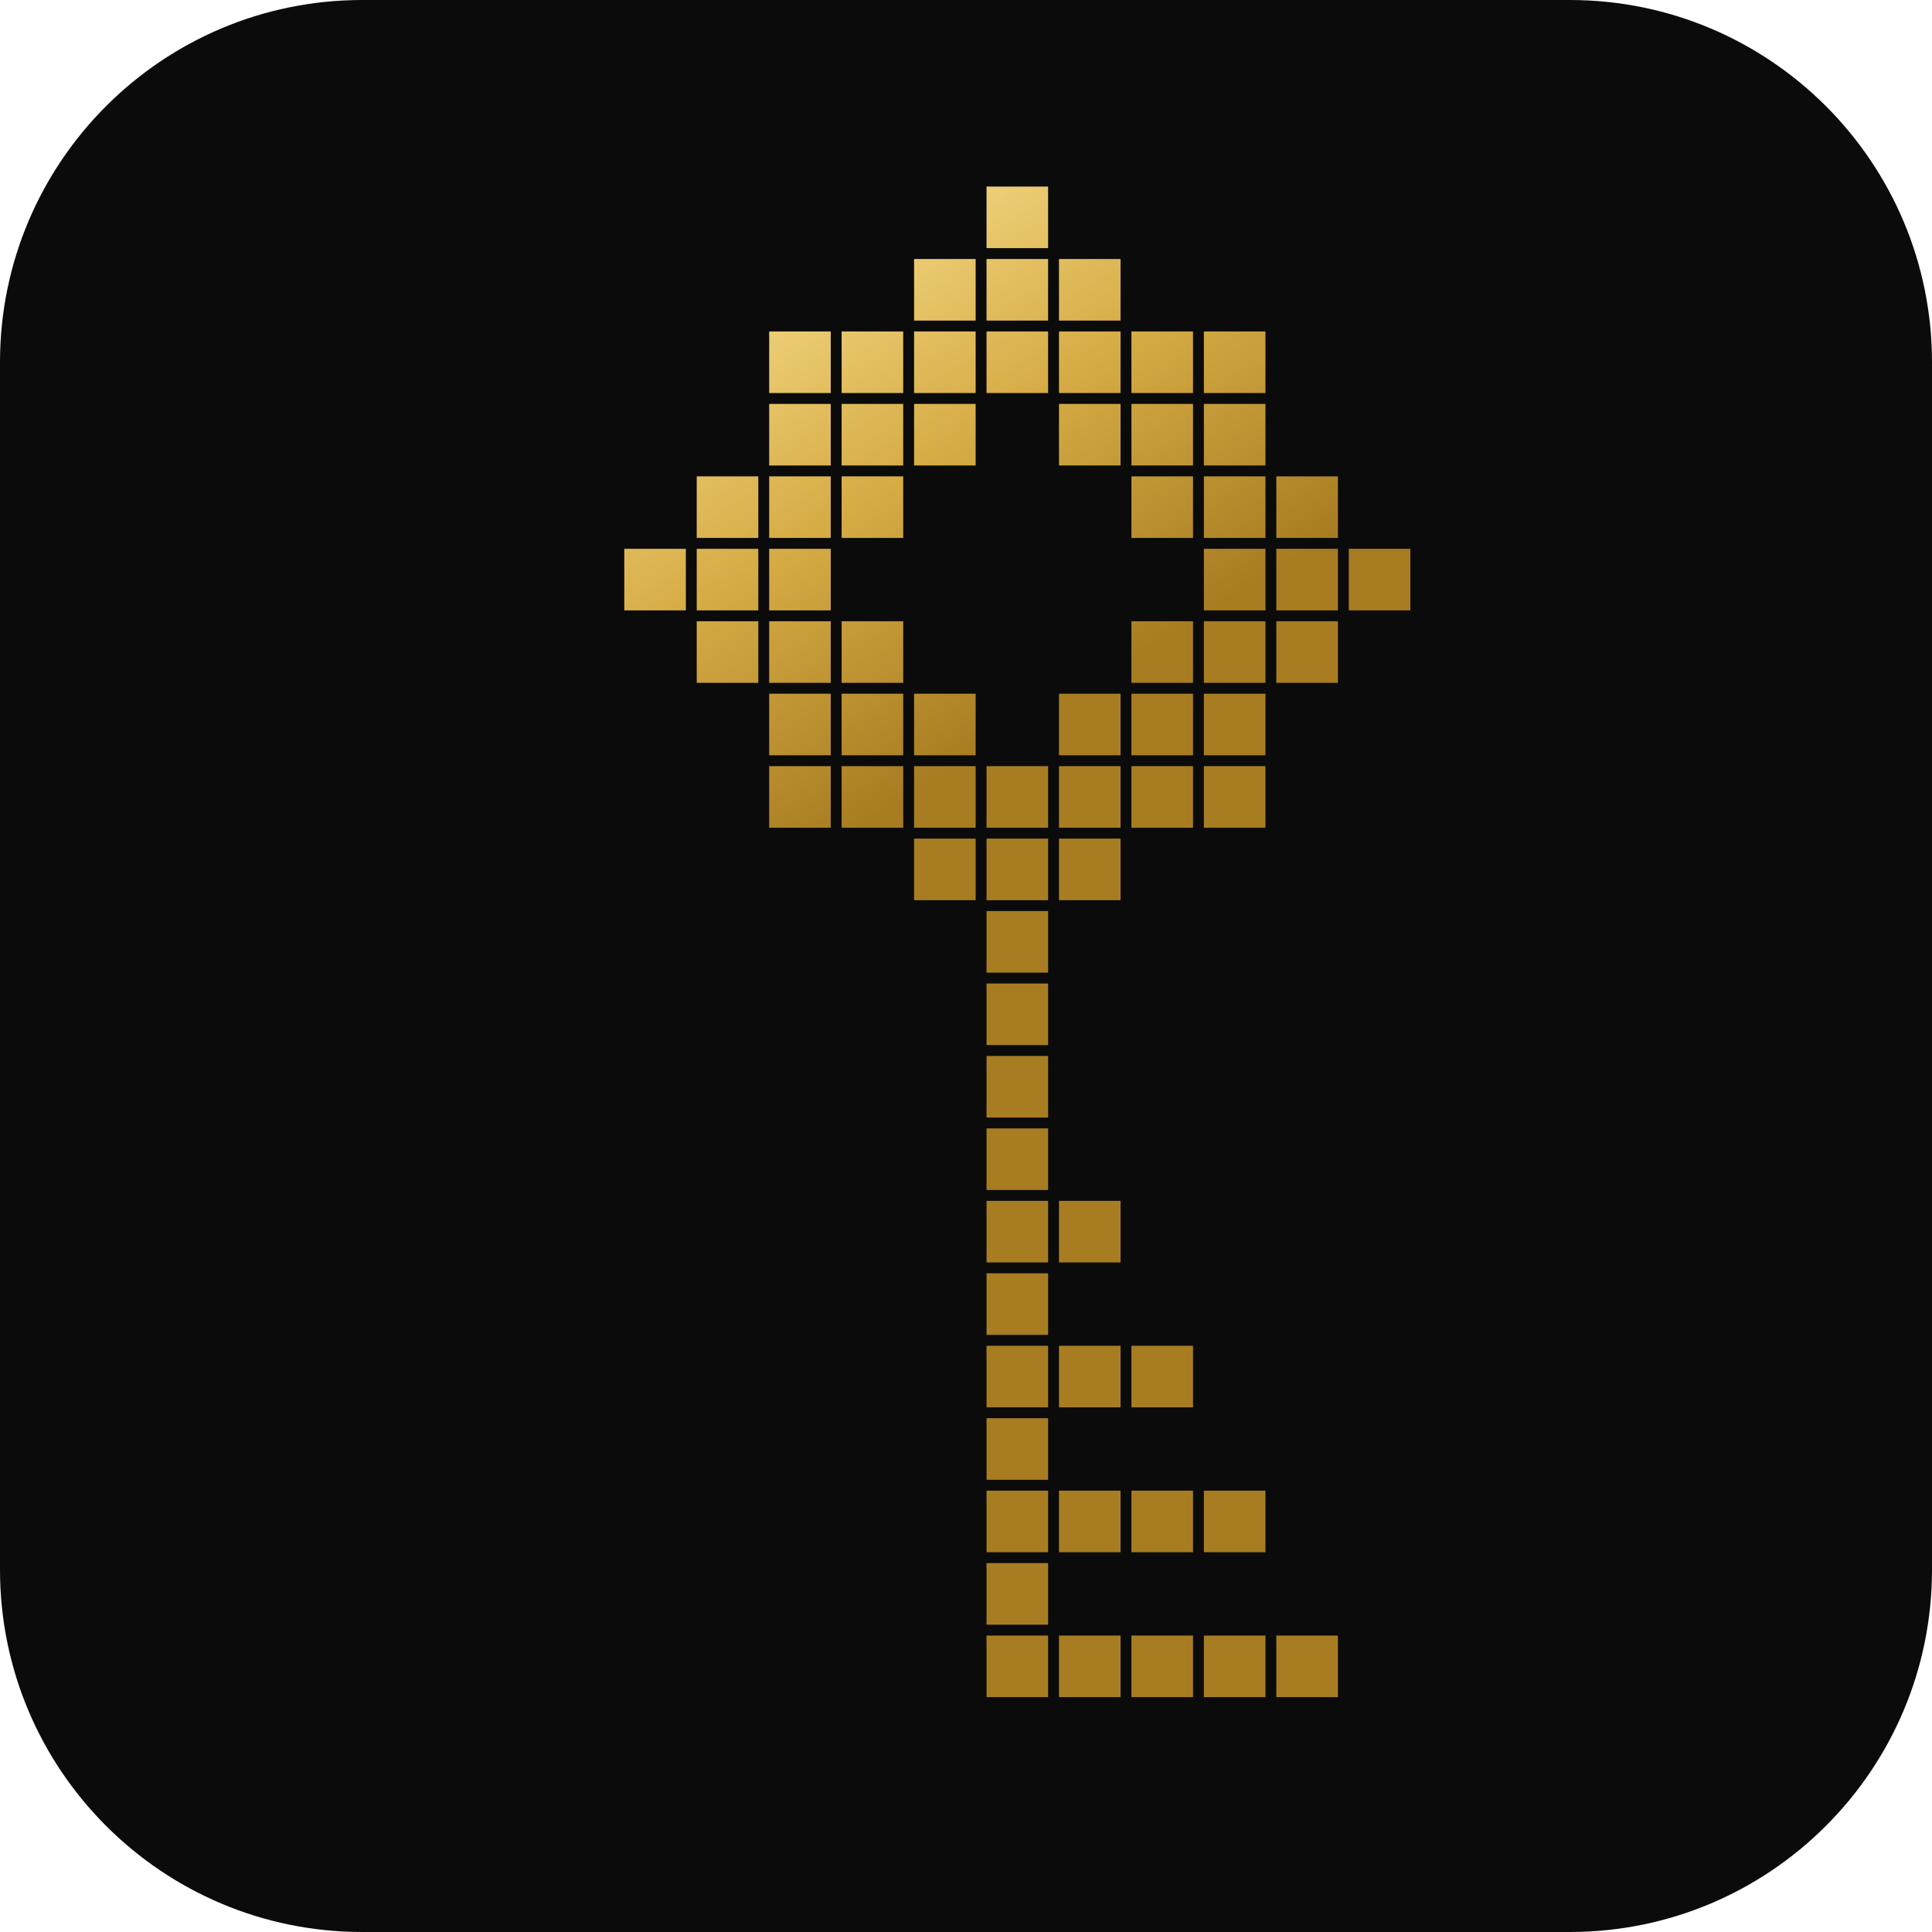
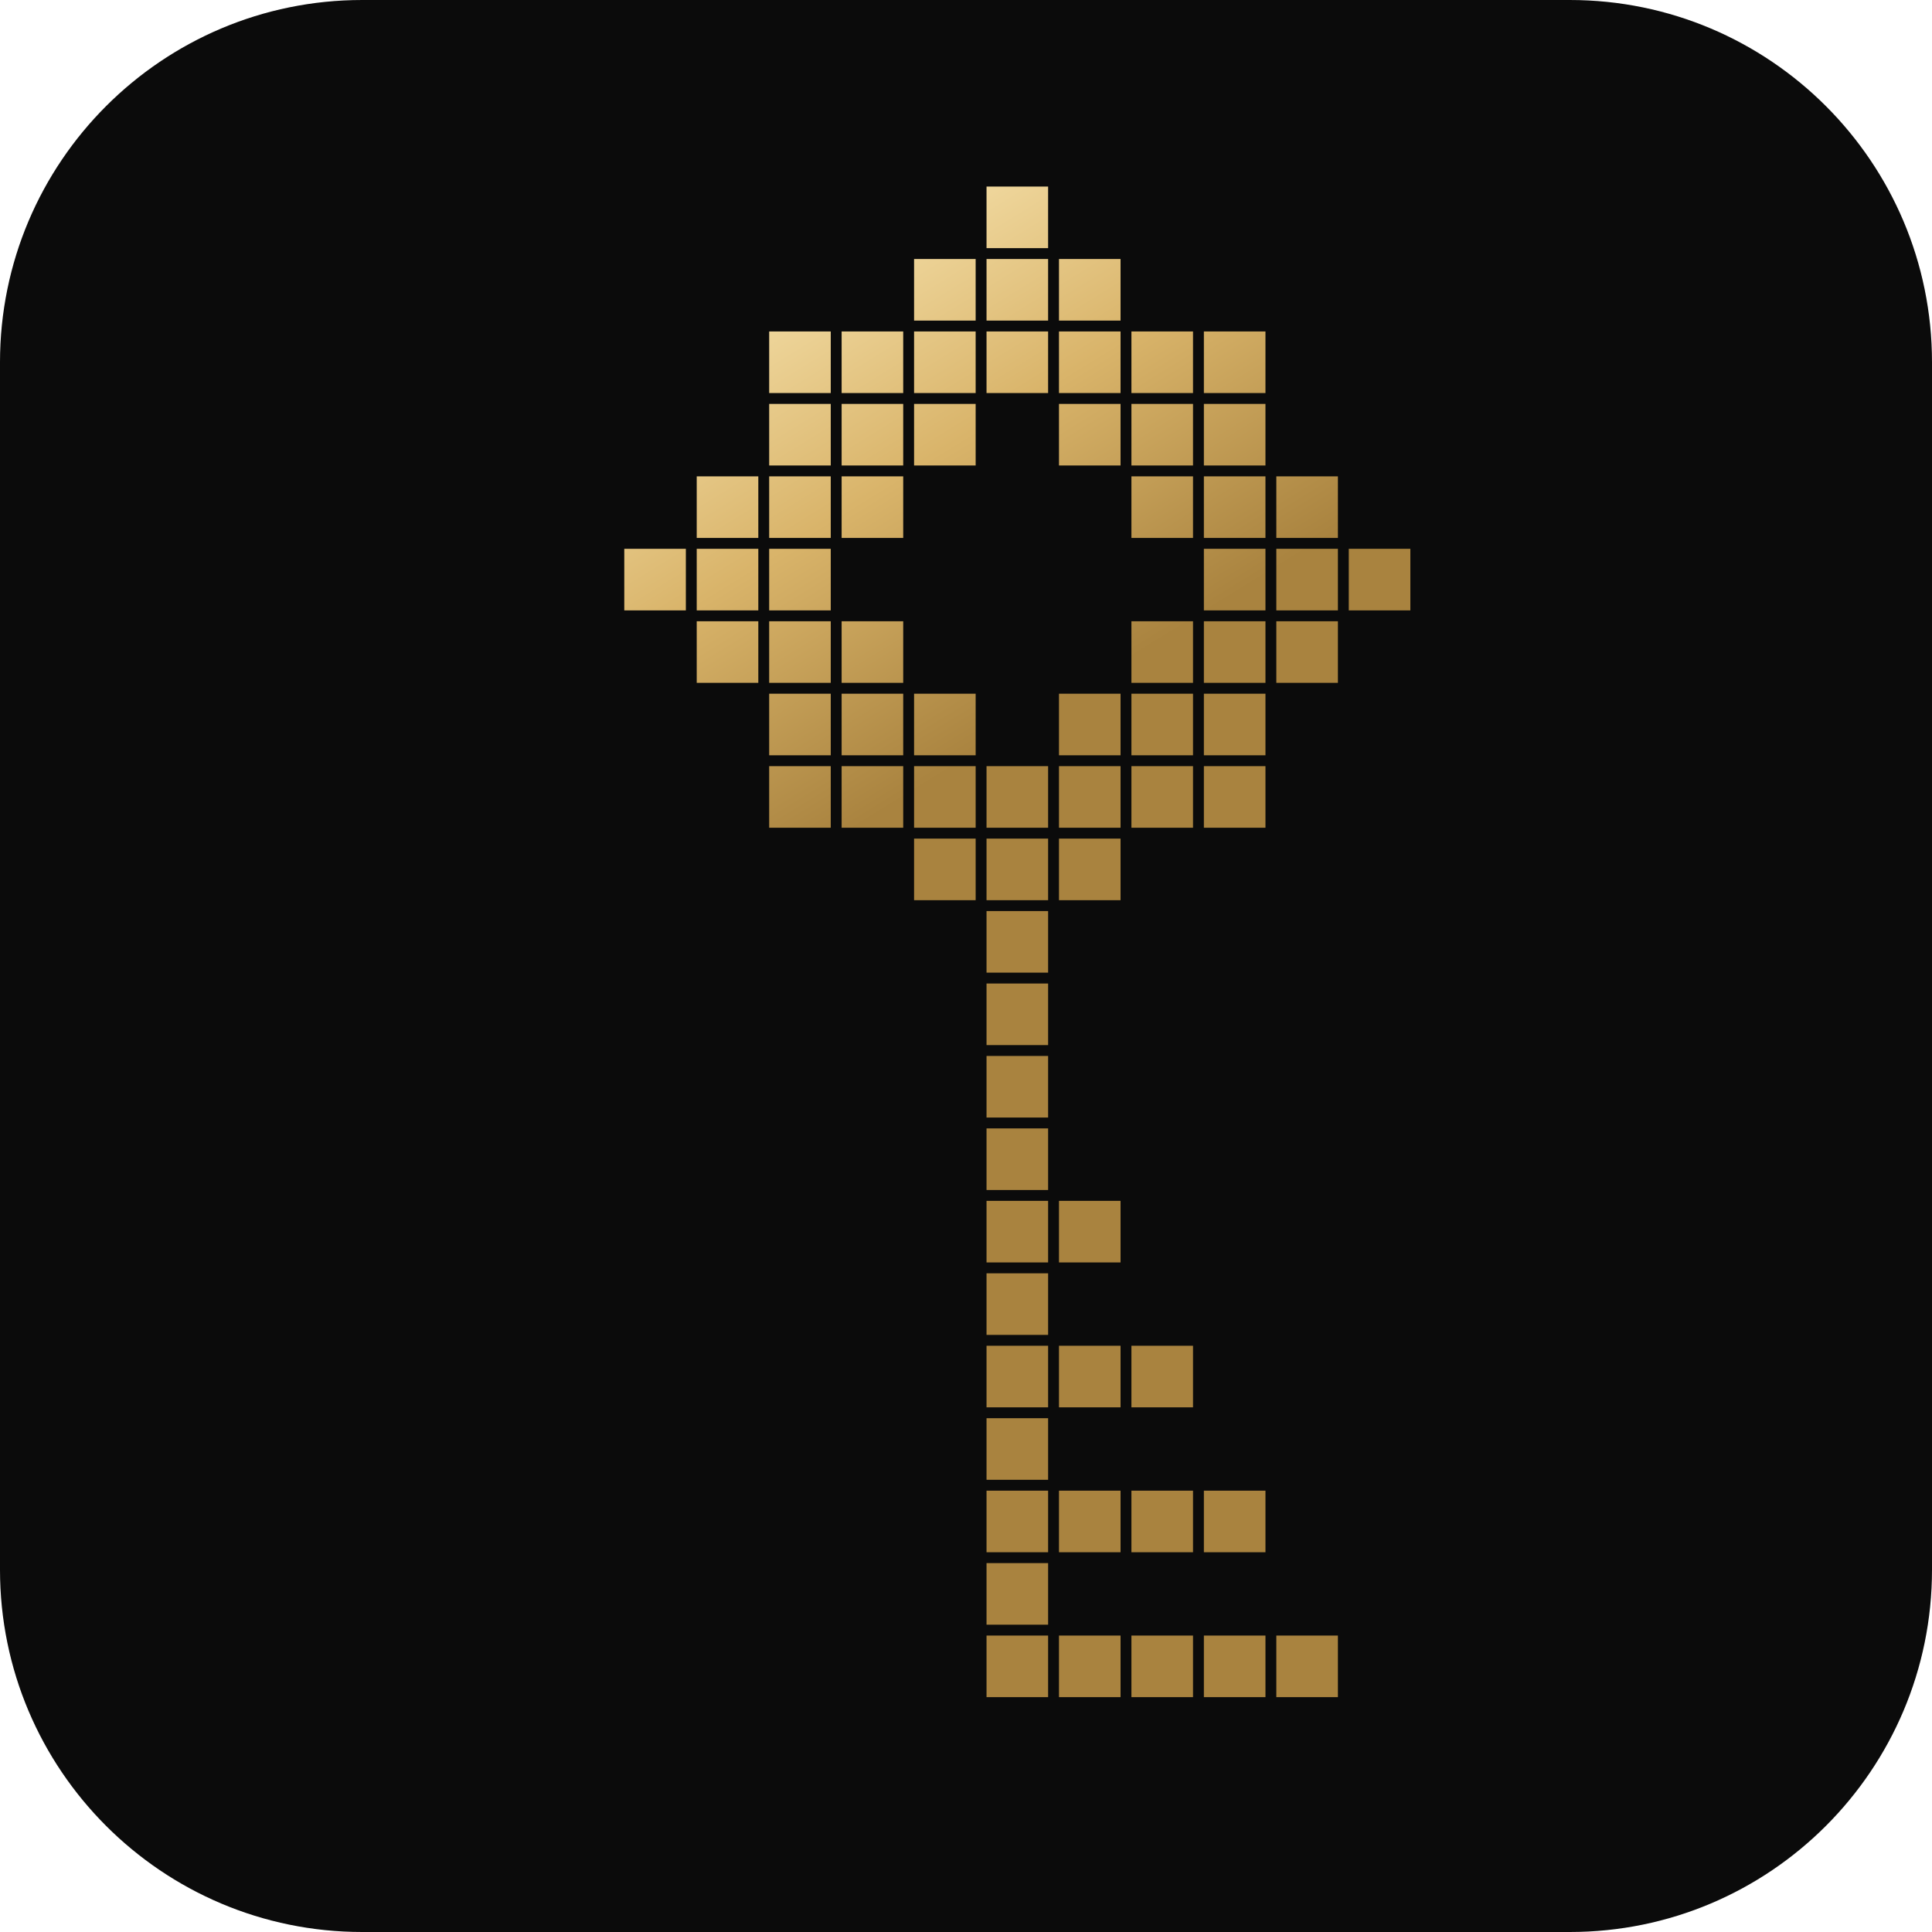
<svg xmlns="http://www.w3.org/2000/svg" viewBox="0 0 64 64">
  <defs>
    <linearGradient id="gold" gradientUnits="userSpaceOnUse" x1="16" y1="6" x2="48" y2="58">
-       <stop offset="0" stop-color="#F6DB8A" />
-       <stop offset=".5" stop-color="#D6AC45" />
-       <stop offset="1" stop-color="#A87D22" />
+       <stop offset="0" stop-color="#F7E3AE" />
+       <stop offset=".5" stop-color="#d9b46a" />
+       <stop offset="1" stop-color="#A9833F" />
    </linearGradient>
  </defs>
  <rect width="64" height="64" rx="12" fill="#0B0B0B" />
  <g transform="translate(20.5 6) scale(0.3)">
    <rect x="0.6" y="40.6" width="6.8" height="6.8" fill="url(#gold)" />
    <rect x="8.6" y="32.6" width="6.8" height="6.8" fill="url(#gold)" />
    <rect x="8.6" y="40.6" width="6.8" height="6.8" fill="url(#gold)" />
    <rect x="8.6" y="48.6" width="6.8" height="6.8" fill="url(#gold)" />
    <rect x="16.6" y="16.6" width="6.8" height="6.8" fill="url(#gold)" />
    <rect x="16.6" y="24.6" width="6.8" height="6.8" fill="url(#gold)" />
    <rect x="16.6" y="32.6" width="6.8" height="6.8" fill="url(#gold)" />
    <rect x="16.6" y="40.6" width="6.8" height="6.8" fill="url(#gold)" />
    <rect x="16.6" y="48.6" width="6.8" height="6.8" fill="url(#gold)" />
    <rect x="16.6" y="56.6" width="6.8" height="6.8" fill="url(#gold)" />
    <rect x="16.6" y="64.6" width="6.8" height="6.8" fill="url(#gold)" />
    <rect x="24.6" y="16.6" width="6.8" height="6.8" fill="url(#gold)" />
    <rect x="24.6" y="24.6" width="6.8" height="6.8" fill="url(#gold)" />
    <rect x="24.6" y="32.6" width="6.8" height="6.8" fill="url(#gold)" />
    <rect x="24.6" y="48.6" width="6.8" height="6.8" fill="url(#gold)" />
    <rect x="24.6" y="56.6" width="6.8" height="6.8" fill="url(#gold)" />
    <rect x="24.6" y="64.6" width="6.8" height="6.8" fill="url(#gold)" />
    <rect x="32.6" y="8.6" width="6.8" height="6.8" fill="url(#gold)" />
    <rect x="32.6" y="16.6" width="6.8" height="6.8" fill="url(#gold)" />
    <rect x="32.6" y="24.6" width="6.8" height="6.8" fill="url(#gold)" />
    <rect x="32.6" y="56.6" width="6.8" height="6.8" fill="url(#gold)" />
    <rect x="32.6" y="64.6" width="6.8" height="6.8" fill="url(#gold)" />
    <rect x="32.6" y="72.6" width="6.8" height="6.8" fill="url(#gold)" />
    <rect x="40.6" y="0.6" width="6.8" height="6.8" fill="url(#gold)" />
    <rect x="40.6" y="8.6" width="6.8" height="6.8" fill="url(#gold)" />
    <rect x="40.6" y="16.6" width="6.8" height="6.8" fill="url(#gold)" />
    <rect x="40.6" y="64.6" width="6.8" height="6.8" fill="url(#gold)" />
    <rect x="40.6" y="72.6" width="6.8" height="6.8" fill="url(#gold)" />
    <rect x="40.6" y="80.6" width="6.8" height="6.8" fill="url(#gold)" />
    <rect x="48.6" y="8.6" width="6.8" height="6.8" fill="url(#gold)" />
    <rect x="48.6" y="16.6" width="6.8" height="6.8" fill="url(#gold)" />
    <rect x="48.6" y="24.6" width="6.8" height="6.8" fill="url(#gold)" />
    <rect x="48.6" y="56.6" width="6.8" height="6.8" fill="url(#gold)" />
    <rect x="48.6" y="64.6" width="6.8" height="6.8" fill="url(#gold)" />
    <rect x="48.6" y="72.6" width="6.8" height="6.8" fill="url(#gold)" />
    <rect x="56.6" y="16.6" width="6.8" height="6.8" fill="url(#gold)" />
    <rect x="56.6" y="24.6" width="6.8" height="6.8" fill="url(#gold)" />
    <rect x="56.6" y="32.6" width="6.8" height="6.8" fill="url(#gold)" />
    <rect x="56.6" y="48.6" width="6.8" height="6.8" fill="url(#gold)" />
    <rect x="56.6" y="56.6" width="6.8" height="6.8" fill="url(#gold)" />
    <rect x="56.6" y="64.6" width="6.8" height="6.8" fill="url(#gold)" />
    <rect x="64.6" y="16.6" width="6.8" height="6.8" fill="url(#gold)" />
    <rect x="64.6" y="24.6" width="6.8" height="6.8" fill="url(#gold)" />
    <rect x="64.6" y="32.6" width="6.8" height="6.8" fill="url(#gold)" />
    <rect x="64.6" y="40.6" width="6.8" height="6.8" fill="url(#gold)" />
    <rect x="64.6" y="48.6" width="6.8" height="6.8" fill="url(#gold)" />
    <rect x="64.6" y="56.6" width="6.8" height="6.8" fill="url(#gold)" />
    <rect x="64.6" y="64.6" width="6.8" height="6.8" fill="url(#gold)" />
    <rect x="72.6" y="32.6" width="6.8" height="6.8" fill="url(#gold)" />
    <rect x="72.6" y="40.6" width="6.8" height="6.8" fill="url(#gold)" />
    <rect x="72.6" y="48.6" width="6.8" height="6.8" fill="url(#gold)" />
    <rect x="80.6" y="40.6" width="6.8" height="6.8" fill="url(#gold)" />
    <rect x="40.6" y="88.6" width="6.8" height="6.8" fill="url(#gold)" />
    <rect x="40.6" y="96.6" width="6.8" height="6.8" fill="url(#gold)" />
    <rect x="40.6" y="104.6" width="6.8" height="6.8" fill="url(#gold)" />
    <rect x="40.6" y="112.6" width="6.8" height="6.8" fill="url(#gold)" />
    <rect x="40.6" y="120.6" width="6.8" height="6.8" fill="url(#gold)" />
    <rect x="40.6" y="128.6" width="6.8" height="6.8" fill="url(#gold)" />
    <rect x="40.6" y="136.6" width="6.8" height="6.8" fill="url(#gold)" />
    <rect x="40.6" y="144.6" width="6.8" height="6.8" fill="url(#gold)" />
    <rect x="40.6" y="152.6" width="6.8" height="6.8" fill="url(#gold)" />
    <rect x="40.6" y="160.6" width="6.8" height="6.8" fill="url(#gold)" />
    <rect x="48.6" y="112.6" width="6.8" height="6.8" fill="url(#gold)" />
    <rect x="48.6" y="128.6" width="6.8" height="6.8" fill="url(#gold)" />
    <rect x="56.6" y="128.6" width="6.8" height="6.8" fill="url(#gold)" />
    <rect x="48.6" y="144.6" width="6.8" height="6.8" fill="url(#gold)" />
    <rect x="56.6" y="144.6" width="6.8" height="6.8" fill="url(#gold)" />
    <rect x="64.6" y="144.6" width="6.8" height="6.8" fill="url(#gold)" />
    <rect x="48.6" y="160.6" width="6.8" height="6.8" fill="url(#gold)" />
    <rect x="56.6" y="160.6" width="6.8" height="6.8" fill="url(#gold)" />
    <rect x="64.6" y="160.6" width="6.8" height="6.8" fill="url(#gold)" />
    <rect x="72.6" y="160.6" width="6.8" height="6.8" fill="url(#gold)" />
  </g>
</svg>
